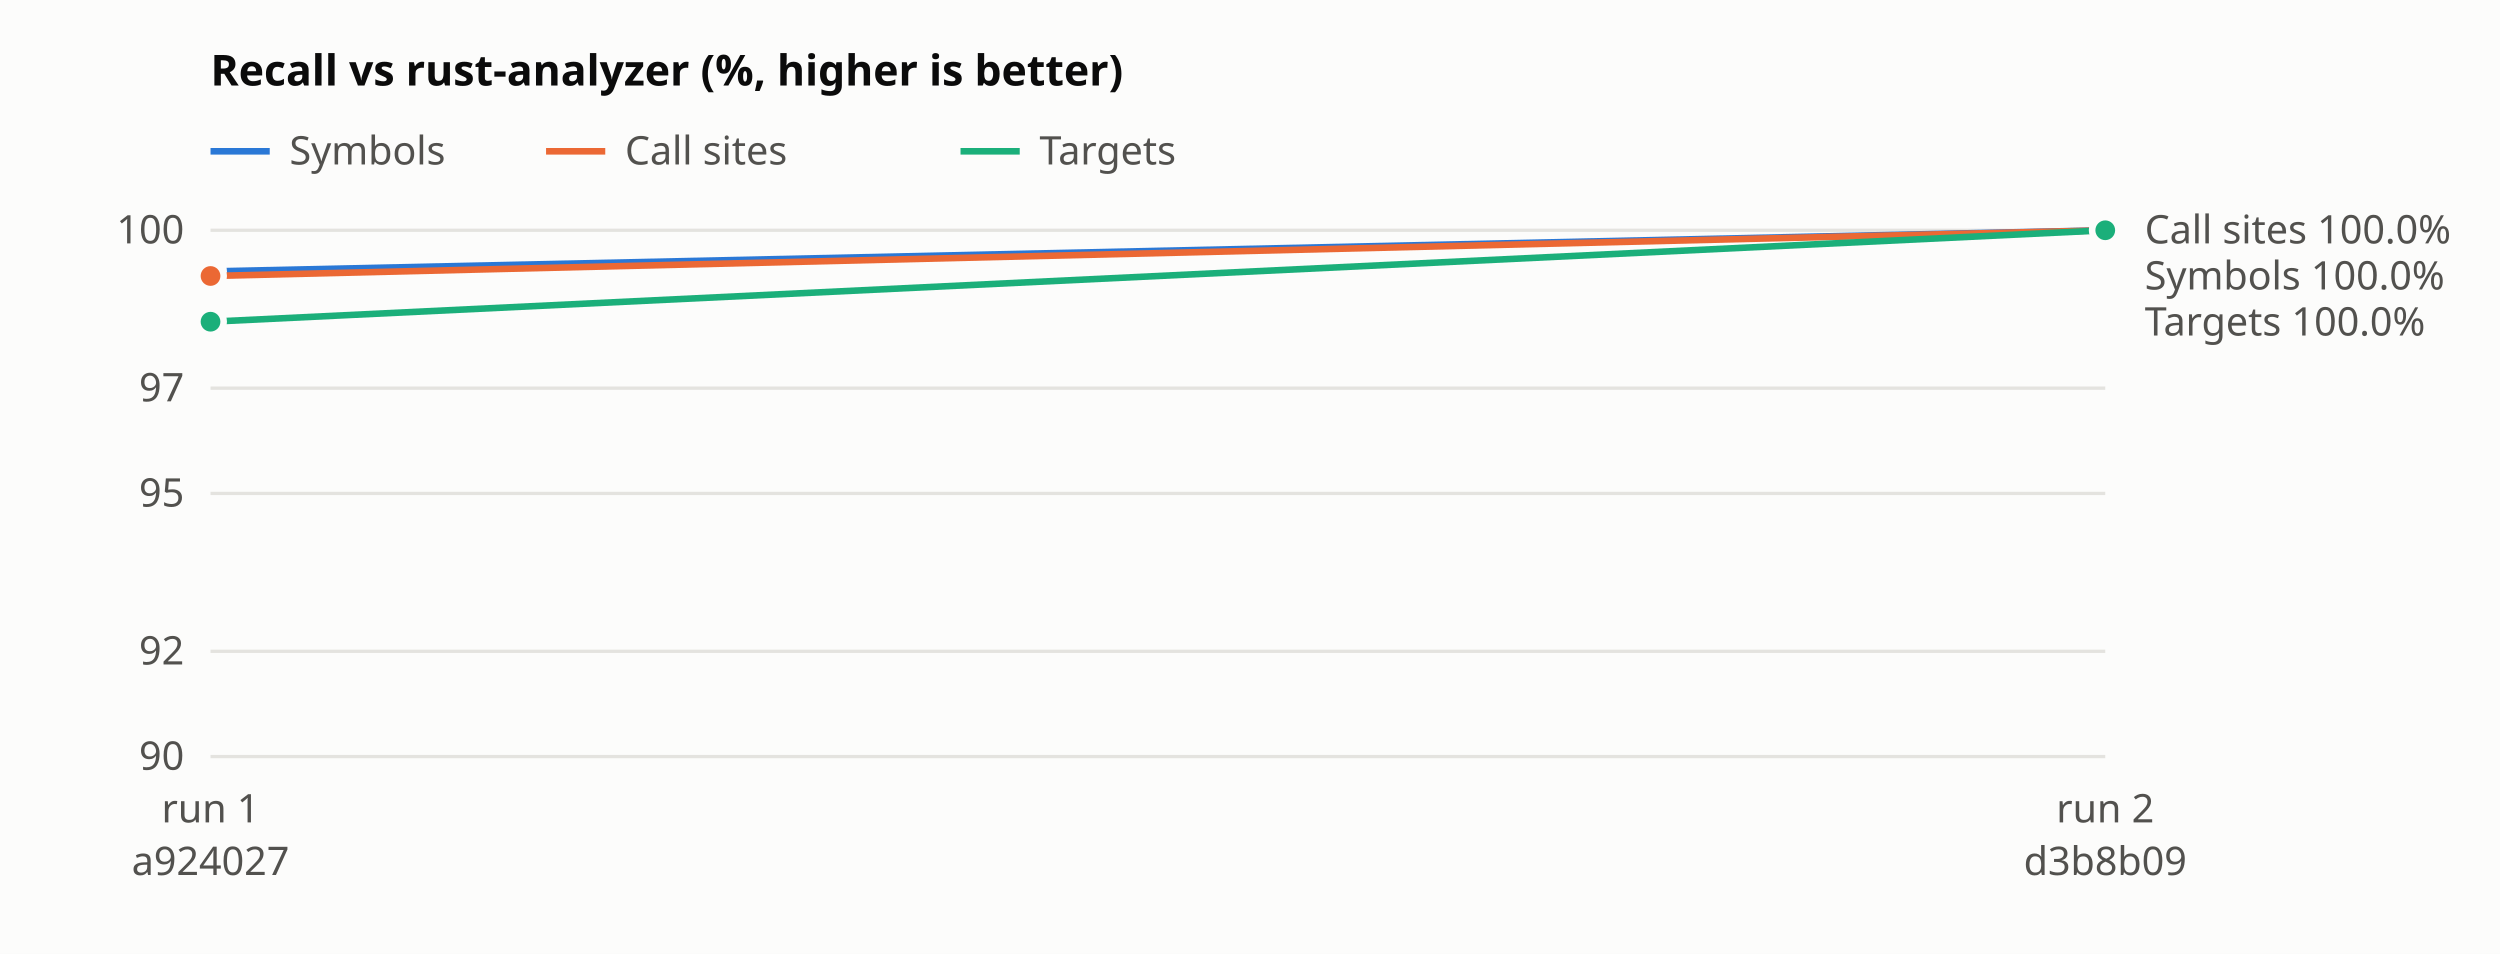
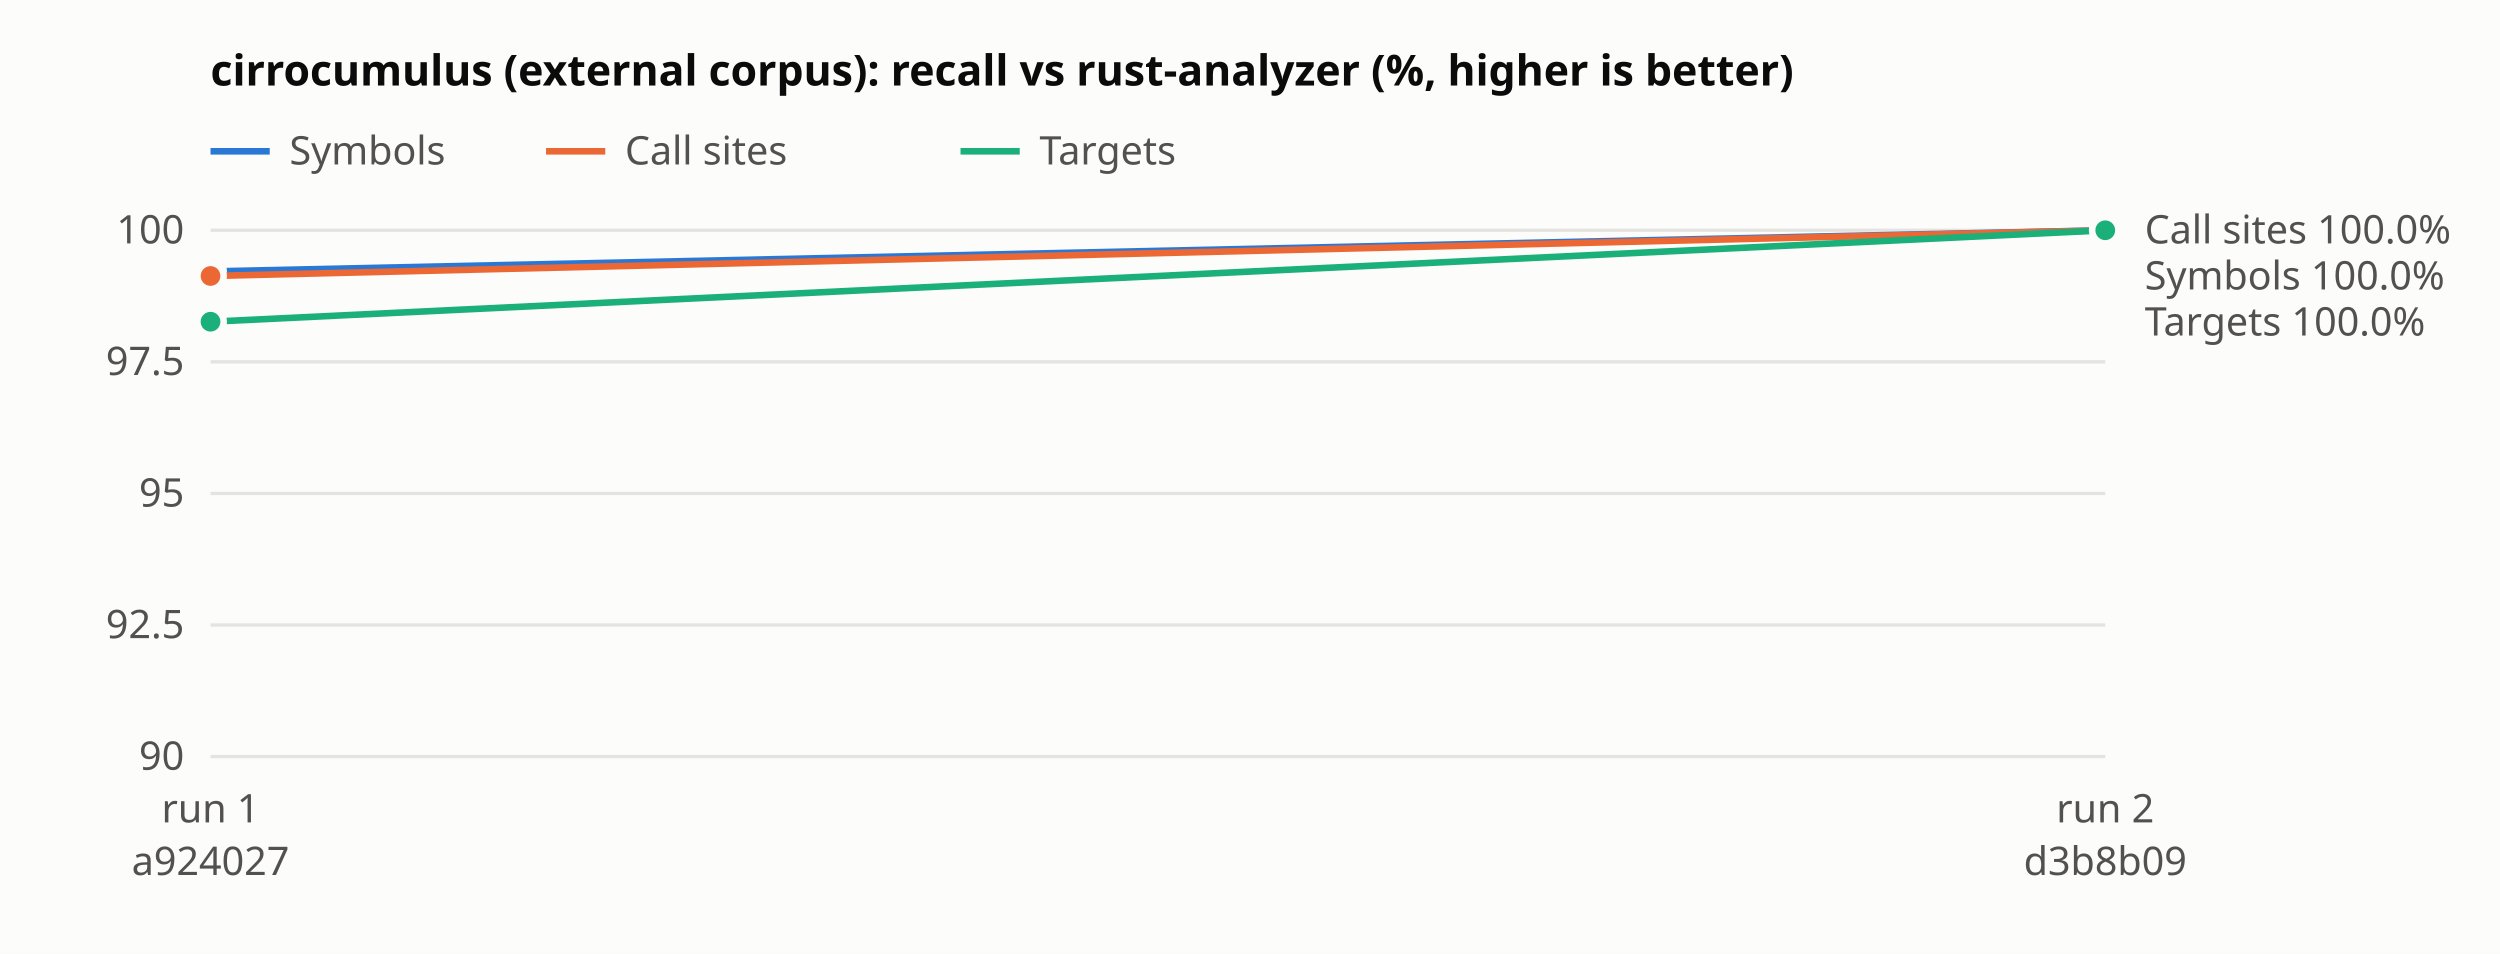
<svg xmlns="http://www.w3.org/2000/svg" viewBox="0 0 760 290" width="760" height="290" role="img" aria-labelledby="t d">
  <style>
.bg{fill:#fcfcfb} text{font:12px system-ui,sans-serif;fill:#52514e} .h{font-weight:600;fill:#0b0b0b;font-size:13px}
.v{fill:#0b0b0b;font-weight:600} .grid{stroke:#e4e3df;stroke-width:1} .ln{fill:none;stroke-width:2;stroke-linejoin:round}
.s1{stroke:#2a78d6} .s2{stroke:#eb6834} .s3{stroke:#1baf7a}
.d1{fill:#2a78d6} .d2{fill:#eb6834} .d3{fill:#1baf7a} .dot{stroke:#fcfcfb;stroke-width:2} .bar{fill:#2a78d6}
@media (prefers-color-scheme:dark){.bg{fill:#1a1a19} text{fill:#c3c2b7} .h,.v{fill:#fff} .grid{stroke:#34332f}
.s1{stroke:#3987e5} .s2{stroke:#d95926} .s3{stroke:#199e70} .d1{fill:#3987e5} .d2{fill:#d95926} .d3{fill:#199e70}
.dot{stroke:#1a1a19} .bar{fill:#3987e5}}
</style>
  <rect class="bg" width="760" height="290" />
-   <text class="h" x="64" y="26">Recall vs rust-analyzer (%, higher is better)</text>
+   <text class="h" x="64" y="26">cirrocumulus (external corpus): recall vs rust-analyzer (%, higher is better)</text>
  <line class="ln s1" x1="64" x2="82" y1="46" y2="46" />
  <text x="88" y="50">Symbols</text>
  <line class="ln s2" x1="166" x2="184" y1="46" y2="46" />
  <text x="190" y="50">Call sites</text>
  <line class="ln s3" x1="292" x2="310" y1="46" y2="46" />
  <text x="316" y="50">Targets</text>
  <line class="grid" x1="64" x2="640" y1="230.0" y2="230.0" />
  <text x="56" y="234.0" text-anchor="end">90</text>
-   <line class="grid" x1="64" x2="640" y1="198.0" y2="198.0" />
-   <text x="56" y="202.0" text-anchor="end">92</text>
+   <line class="grid" x1="64" x2="640" y1="190.0" y2="190.0" />
+   <text x="56" y="194.0" text-anchor="end">92.5</text>
  <line class="grid" x1="64" x2="640" y1="150.0" y2="150.0" />
  <text x="56" y="154.0" text-anchor="end">95</text>
-   <line class="grid" x1="64" x2="640" y1="118.0" y2="118.0" />
-   <text x="56" y="122.0" text-anchor="end">97</text>
+   <line class="grid" x1="64" x2="640" y1="110.0" y2="110.0" />
+   <text x="56" y="114.0" text-anchor="end">97.5</text>
  <line class="grid" x1="64" x2="640" y1="70.0" y2="70.0" />
  <text x="56" y="74.0" text-anchor="end">100</text>
  <polyline class="ln s1" points="64.0,82.5 640.0,70.0" />
  <circle class="dot d1" cx="64.0" cy="82.5" r="4" />
  <circle class="dot d1" cx="640.0" cy="70.0" r="4" />
  <polyline class="ln s2" points="64.0,83.9 640.0,70.0" />
  <circle class="dot d2" cx="64.0" cy="83.9" r="4" />
  <circle class="dot d2" cx="640.0" cy="70.0" r="4" />
  <polyline class="ln s3" points="64.0,97.8 640.0,70.0" />
  <circle class="dot d3" cx="64.0" cy="97.8" r="4" />
  <circle class="dot d3" cx="640.0" cy="70.0" r="4" />
  <text x="652" y="74.0">Call sites 100.0%</text>
  <text x="652" y="88.0">Symbols 100.0%</text>
  <text x="652" y="102.0">Targets 100.0%</text>
  <text x="64.0" y="250" text-anchor="middle">run 1</text>
  <text x="64.0" y="266" text-anchor="middle">a924027</text>
  <text x="640.0" y="250" text-anchor="middle">run 2</text>
  <text x="640.0" y="266" text-anchor="middle">d3b8b09</text>
</svg>
